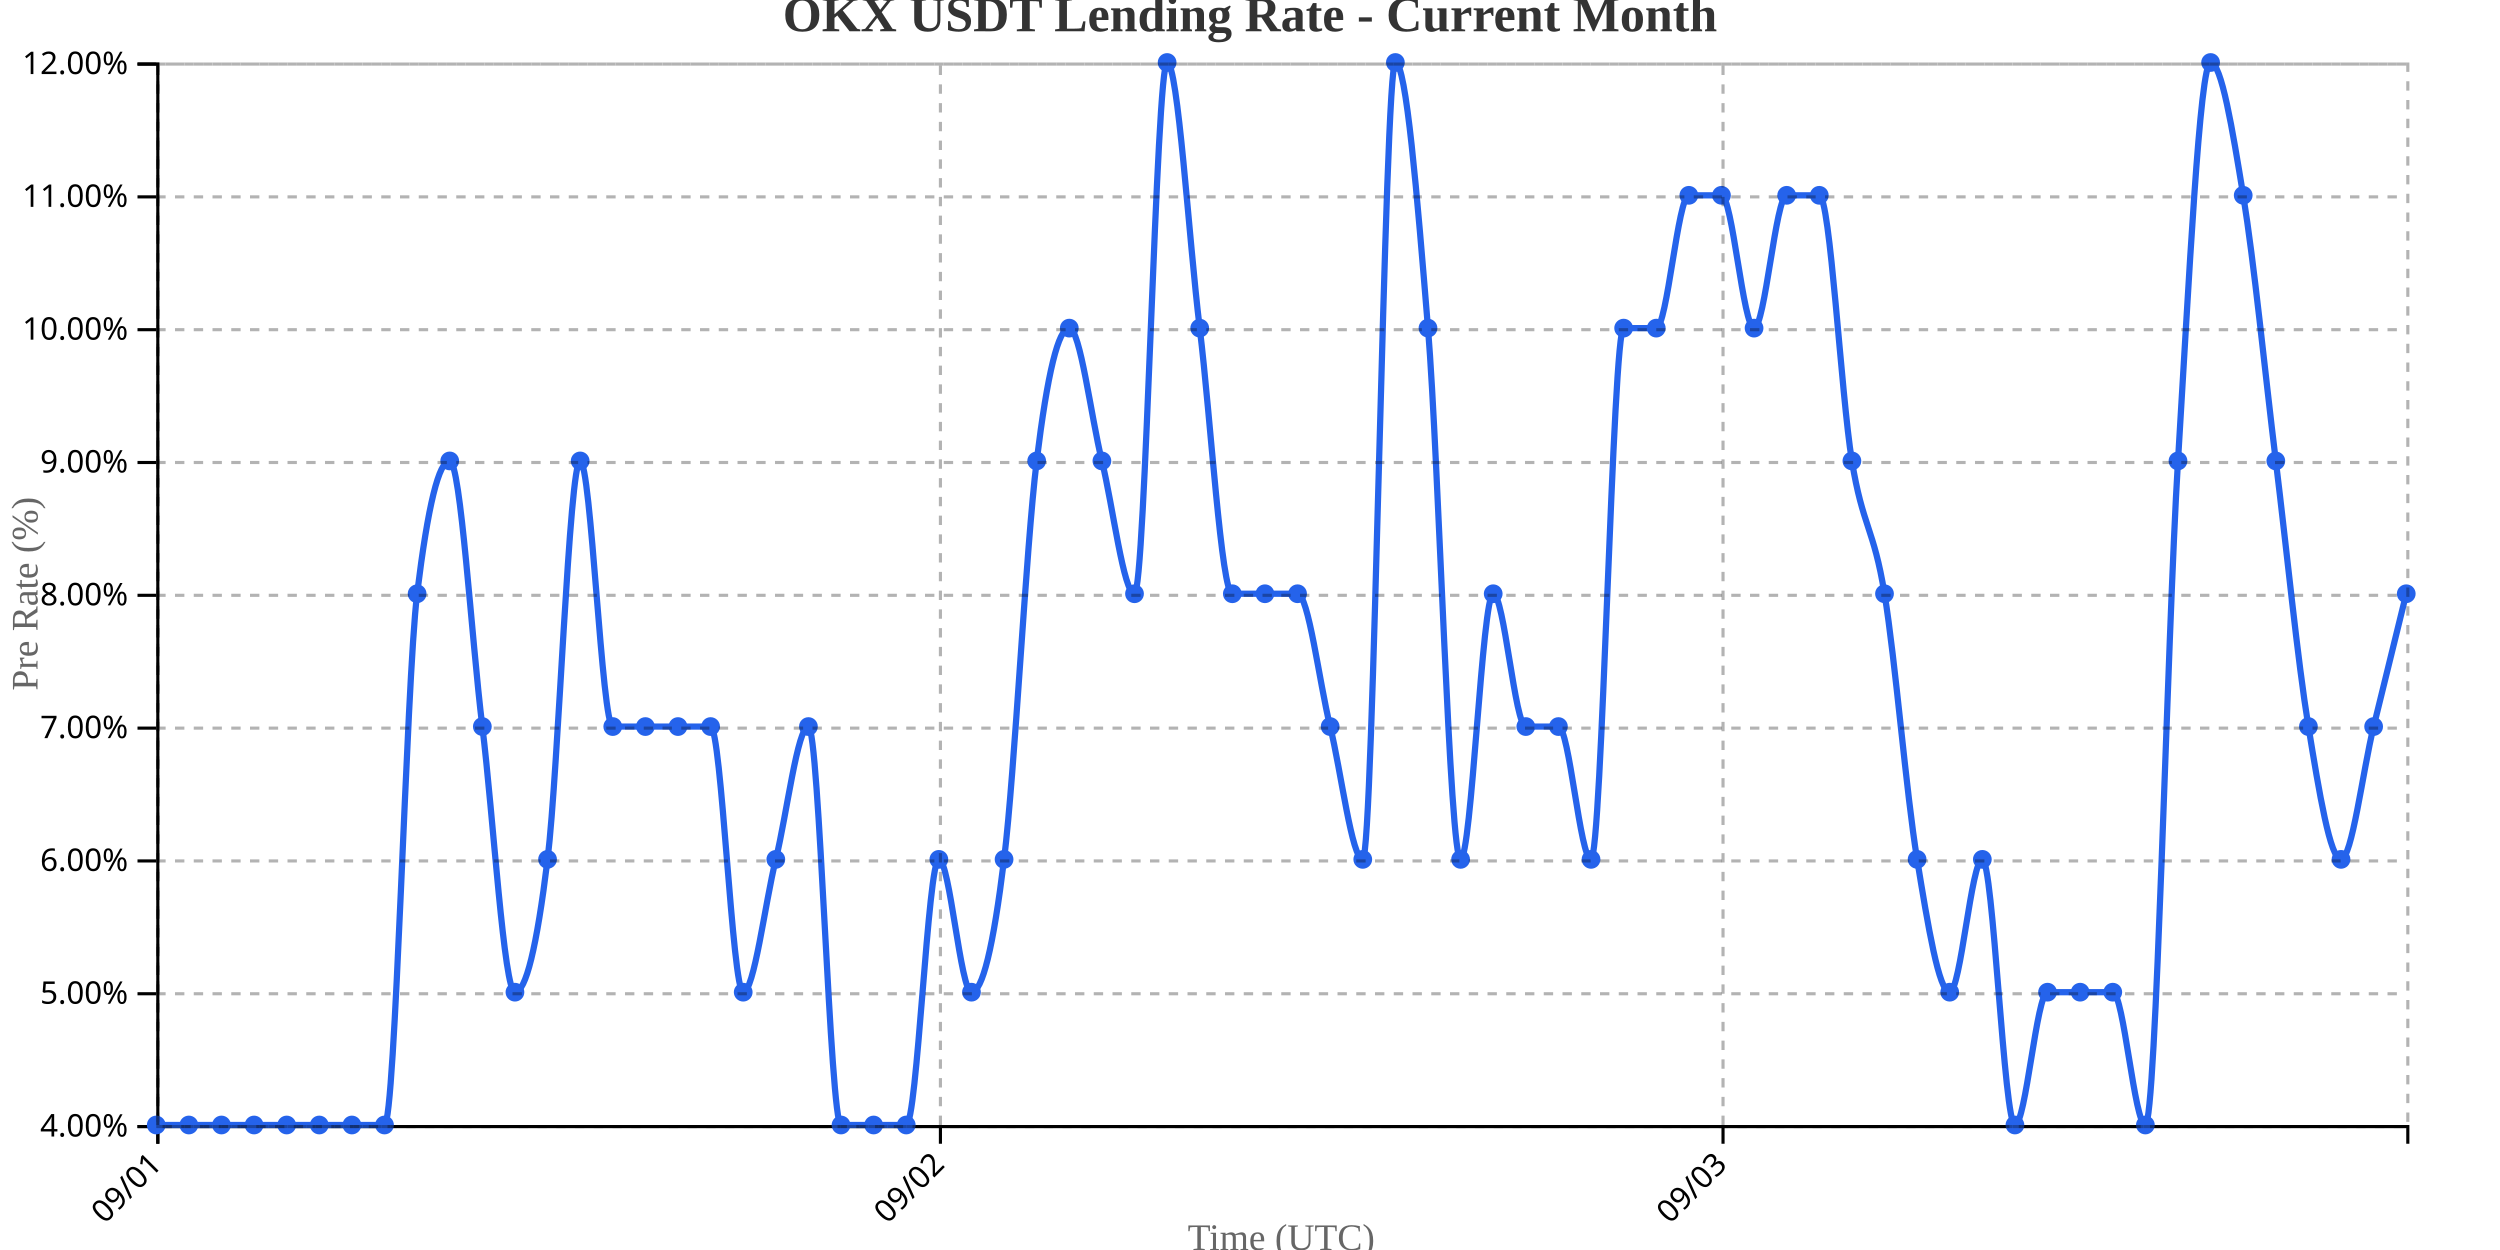
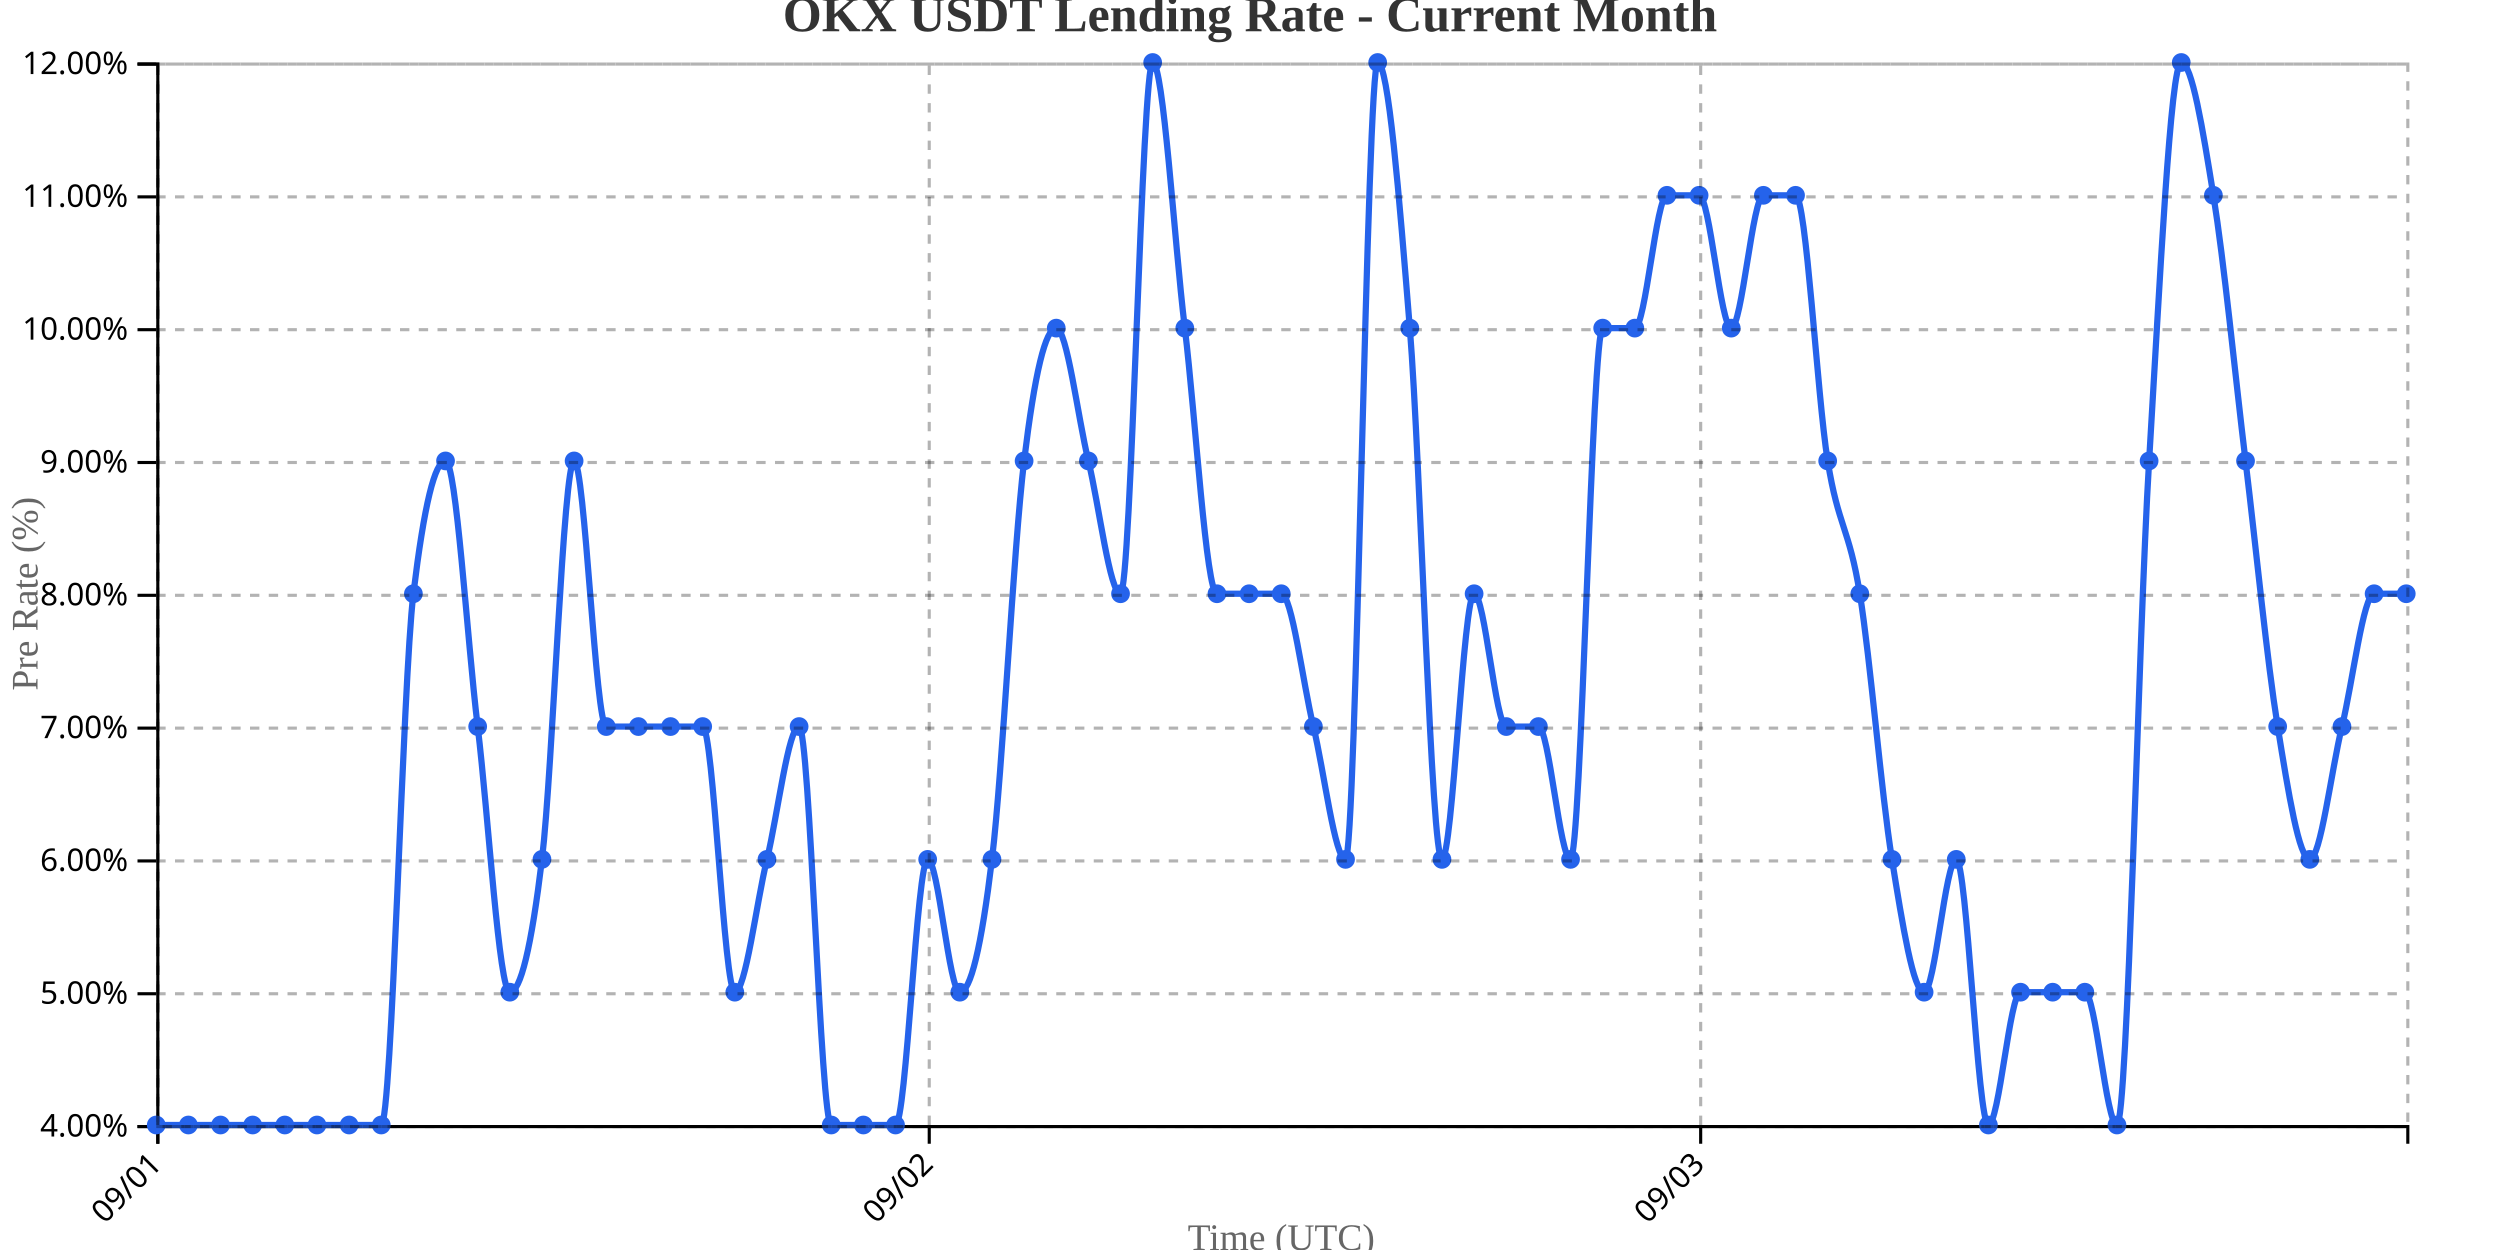
<svg xmlns="http://www.w3.org/2000/svg" width="800" height="400">
  <g transform="translate(50,20)">
    <g transform="translate(0,340)" fill="none" font-size="10" font-family="sans-serif" text-anchor="middle">
      <path class="domain" stroke="currentColor" d="M0.5,6V0.5H720.5V6" />
      <g class="tick" opacity="1" transform="translate(0.5,0)">
        <line stroke="currentColor" y2="6" />
        <text fill="currentColor" y="9" dy=".15em" style="text-anchor: end;" dx="-.8em" transform="rotate(-45)">09/01</text>
      </g>
-       <g class="tick" opacity="1" transform="translate(250.9348,0)">
+       <g class="tick" opacity="1" transform="translate(247.3571,0)">
        <line stroke="currentColor" y2="6" />
        <text fill="currentColor" y="9" dy=".15em" style="text-anchor: end;" dx="-.8em" transform="rotate(-45)">09/02</text>
      </g>
-       <g class="tick" opacity="1" transform="translate(501.3696,0)">
+       <g class="tick" opacity="1" transform="translate(494.2143,0)">
        <line stroke="currentColor" y2="6" />
        <text fill="currentColor" y="9" dy=".15em" style="text-anchor: end;" dx="-.8em" transform="rotate(-45)">09/03</text>
      </g>
    </g>
    <g fill="none" font-size="10" font-family="sans-serif" text-anchor="end">
      <path class="domain" stroke="currentColor" d="M-6,340.5H0.5V0.5H-6" />
      <g class="tick" opacity="1" transform="translate(0,340.5)">
        <line stroke="currentColor" x2="-6" />
        <text fill="currentColor" x="-9" dy="0.32em">4.00%</text>
      </g>
      <g class="tick" opacity="1" transform="translate(0,298)">
        <line stroke="currentColor" x2="-6" />
        <text fill="currentColor" x="-9" dy="0.32em">5.00%</text>
      </g>
      <g class="tick" opacity="1" transform="translate(0,255.5)">
        <line stroke="currentColor" x2="-6" />
        <text fill="currentColor" x="-9" dy="0.32em">6.00%</text>
      </g>
      <g class="tick" opacity="1" transform="translate(0,213)">
        <line stroke="currentColor" x2="-6" />
        <text fill="currentColor" x="-9" dy="0.32em">7.00%</text>
      </g>
      <g class="tick" opacity="1" transform="translate(0,170.5)">
        <line stroke="currentColor" x2="-6" />
        <text fill="currentColor" x="-9" dy="0.32em">8.00%</text>
      </g>
      <g class="tick" opacity="1" transform="translate(0,128)">
        <line stroke="currentColor" x2="-6" />
        <text fill="currentColor" x="-9" dy="0.32em">9.00%</text>
      </g>
      <g class="tick" opacity="1" transform="translate(0,85.5)">
        <line stroke="currentColor" x2="-6" />
        <text fill="currentColor" x="-9" dy="0.32em">10.00%</text>
      </g>
      <g class="tick" opacity="1" transform="translate(0,43)">
        <line stroke="currentColor" x2="-6" />
        <text fill="currentColor" x="-9" dy="0.32em">11.00%</text>
      </g>
      <g class="tick" opacity="1" transform="translate(0,0.5)">
        <line stroke="currentColor" x2="-6" />
        <text fill="currentColor" x="-9" dy="0.32em">12.00%</text>
      </g>
    </g>
    <text transform="rotate(-90)" y="-50" x="-170" dy="1em" style="text-anchor: middle; font-size: 12px; fill: #666;">Pre Rate (%)</text>
    <text transform="translate(360, 380)" style="text-anchor: middle; font-size: 12px; fill: #666;">Time (UTC)</text>
-     <path fill="none" stroke="#2563eb" stroke-width="2" d="M0,340C3.478,340,6.957,340,10.435,340C13.913,340,17.391,340,20.87,340C24.348,340,27.826,340,31.304,340C34.783,340,38.261,340,41.739,340C45.217,340,48.696,340,52.174,340C55.652,340,59.13,340,62.609,340C66.087,340,69.565,340,73.043,340C76.522,340,80,198.333,83.478,170C86.957,141.667,90.435,127.5,93.913,127.5C97.391,127.5,100.87,184.167,104.348,212.5C107.826,240.833,111.304,297.5,114.783,297.5C118.261,297.5,121.739,283.333,125.217,255C128.696,226.667,132.174,127.5,135.652,127.5C139.13,127.5,142.609,212.5,146.087,212.5C149.565,212.5,153.043,212.5,156.522,212.5C160,212.5,163.478,212.5,166.957,212.5C170.435,212.5,173.913,212.5,177.391,212.5C180.87,212.5,184.348,297.5,187.826,297.5C191.304,297.5,194.783,269.167,198.261,255C201.739,240.833,205.217,212.5,208.696,212.5C212.174,212.5,215.652,340,219.13,340C222.609,340,226.087,340,229.565,340C233.043,340,236.522,340,240,340C243.478,340,246.957,255,250.435,255C253.913,255,257.391,297.5,260.87,297.5C264.348,297.5,267.826,283.333,271.304,255C274.783,226.667,278.261,155.833,281.739,127.5C285.217,99.167,288.696,85,292.174,85C295.652,85,299.13,113.333,302.609,127.5C306.087,141.667,309.565,170,313.043,170C316.522,170,320,0,323.478,0C326.957,0,330.435,56.667,333.913,85C337.391,113.333,340.87,170,344.348,170C347.826,170,351.304,170,354.783,170C358.261,170,361.739,170,365.217,170C368.696,170,372.174,198.333,375.652,212.5C379.13,226.667,382.609,255,386.087,255C389.565,255,393.043,0,396.522,0C400,0,403.478,42.5,406.957,85C410.435,127.5,413.913,255,417.391,255C420.87,255,424.348,170,427.826,170C431.304,170,434.783,212.5,438.261,212.5C441.739,212.5,445.217,212.5,448.696,212.5C452.174,212.5,455.652,255,459.13,255C462.609,255,466.087,85,469.565,85C473.043,85,476.522,85,480,85C483.478,85,486.957,42.5,490.435,42.5C493.913,42.5,497.391,42.5,500.87,42.5C504.348,42.5,507.826,85,511.304,85C514.783,85,518.261,42.5,521.739,42.5C525.217,42.5,528.696,42.5,532.174,42.5C535.652,42.5,539.13,106.25,542.609,127.5C546.087,148.75,549.565,148.75,553.043,170C556.522,191.25,560,233.75,563.478,255C566.957,276.25,570.435,297.5,573.913,297.5C577.391,297.5,580.87,255,584.348,255C587.826,255,591.304,340,594.783,340C598.261,340,601.739,297.5,605.217,297.5C608.696,297.5,612.174,297.5,615.652,297.5C619.13,297.5,622.609,297.5,626.087,297.5C629.565,297.5,633.043,340,636.522,340C640,340,643.478,184.167,646.957,127.5C650.435,70.833,653.913,0,657.391,0C660.87,0,664.348,21.25,667.826,42.5C671.304,63.75,674.783,99.167,678.261,127.5C681.739,155.833,685.217,191.25,688.696,212.5C692.174,233.75,695.652,255,699.13,255C702.609,255,706.087,226.667,709.565,212.5C713.043,198.333,716.522,184.167,720,170" />
+     <path fill="none" stroke="#2563eb" stroke-width="2" d="M0,340C3.429,340,6.857,340,10.286,340C13.714,340,17.143,340,20.571,340C24,340,27.429,340,30.857,340C34.286,340,37.714,340,41.143,340C44.571,340,48,340,51.429,340C54.857,340,58.286,340,61.714,340C65.143,340,68.571,340,72,340C75.429,340,78.857,198.333,82.286,170C85.714,141.667,89.143,127.5,92.571,127.5C96,127.5,99.429,184.167,102.857,212.5C106.286,240.833,109.714,297.5,113.143,297.5C116.571,297.5,120,283.333,123.429,255C126.857,226.667,130.286,127.5,133.714,127.5C137.143,127.5,140.571,212.5,144,212.5C147.429,212.5,150.857,212.5,154.286,212.5C157.714,212.5,161.143,212.5,164.571,212.5C168,212.5,171.429,212.5,174.857,212.5C178.286,212.5,181.714,297.5,185.143,297.5C188.571,297.5,192,269.167,195.429,255C198.857,240.833,202.286,212.5,205.714,212.5C209.143,212.5,212.571,340,216,340C219.429,340,222.857,340,226.286,340C229.714,340,233.143,340,236.571,340C240,340,243.429,255,246.857,255C250.286,255,253.714,297.5,257.143,297.5C260.571,297.5,264,283.333,267.429,255C270.857,226.667,274.286,155.833,277.714,127.5C281.143,99.167,284.571,85,288,85C291.429,85,294.857,113.333,298.286,127.5C301.714,141.667,305.143,170,308.571,170C312,170,315.429,0,318.857,0C322.286,0,325.714,56.667,329.143,85C332.571,113.333,336,170,339.429,170C342.857,170,346.286,170,349.714,170C353.143,170,356.571,170,360,170C363.429,170,366.857,198.333,370.286,212.5C373.714,226.667,377.143,255,380.571,255C384,255,387.429,0,390.857,0C394.286,0,397.714,42.5,401.143,85C404.571,127.5,408,255,411.429,255C414.857,255,418.286,170,421.714,170C425.143,170,428.571,212.5,432,212.5C435.429,212.5,438.857,212.5,442.286,212.5C445.714,212.5,449.143,255,452.571,255C456,255,459.429,85,462.857,85C466.286,85,469.714,85,473.143,85C476.571,85,480,42.5,483.429,42.5C486.857,42.5,490.286,42.5,493.714,42.5C497.143,42.5,500.571,85,504,85C507.429,85,510.857,42.5,514.286,42.5C517.714,42.5,521.143,42.5,524.571,42.5C528,42.5,531.429,106.25,534.857,127.5C538.286,148.75,541.714,148.75,545.143,170C548.571,191.25,552,233.75,555.429,255C558.857,276.25,562.286,297.5,565.714,297.5C569.143,297.5,572.571,255,576,255C579.429,255,582.857,340,586.286,340C589.714,340,593.143,297.5,596.571,297.5C600,297.5,603.429,297.5,606.857,297.5C610.286,297.5,613.714,297.5,617.143,297.5C620.571,297.5,624,340,627.429,340C630.857,340,634.286,184.167,637.714,127.5C641.143,70.833,644.571,0,648,0C651.429,0,654.857,21.25,658.286,42.5C661.714,63.75,665.143,99.167,668.571,127.5C672,155.833,675.429,191.25,678.857,212.5C682.286,233.75,685.714,255,689.143,255C692.571,255,696,226.667,699.429,212.5C702.857,198.333,706.286,170,709.714,170C713.143,170,716.571,170,720,170" />
    <circle class="dot" cx="0" cy="340" r="3" fill="#2563eb" />
-     <circle class="dot" cx="10.435" cy="340" r="3" fill="#2563eb" />
-     <circle class="dot" cx="20.87" cy="340" r="3" fill="#2563eb" />
-     <circle class="dot" cx="31.304" cy="340" r="3" fill="#2563eb" />
-     <circle class="dot" cx="41.739" cy="340" r="3" fill="#2563eb" />
-     <circle class="dot" cx="52.174" cy="340" r="3" fill="#2563eb" />
-     <circle class="dot" cx="62.609" cy="340" r="3" fill="#2563eb" />
-     <circle class="dot" cx="73.043" cy="340" r="3" fill="#2563eb" />
-     <circle class="dot" cx="83.478" cy="170" r="3" fill="#2563eb" />
-     <circle class="dot" cx="93.913" cy="127.5" r="3" fill="#2563eb" />
-     <circle class="dot" cx="104.348" cy="212.5" r="3" fill="#2563eb" />
-     <circle class="dot" cx="114.783" cy="297.5" r="3" fill="#2563eb" />
-     <circle class="dot" cx="125.217" cy="255" r="3" fill="#2563eb" />
-     <circle class="dot" cx="135.652" cy="127.5" r="3" fill="#2563eb" />
-     <circle class="dot" cx="146.087" cy="212.5" r="3" fill="#2563eb" />
-     <circle class="dot" cx="156.522" cy="212.5" r="3" fill="#2563eb" />
-     <circle class="dot" cx="166.957" cy="212.5" r="3" fill="#2563eb" />
-     <circle class="dot" cx="177.391" cy="212.5" r="3" fill="#2563eb" />
-     <circle class="dot" cx="187.826" cy="297.5" r="3" fill="#2563eb" />
-     <circle class="dot" cx="198.261" cy="255" r="3" fill="#2563eb" />
-     <circle class="dot" cx="208.696" cy="212.5" r="3" fill="#2563eb" />
-     <circle class="dot" cx="219.13" cy="340" r="3" fill="#2563eb" />
-     <circle class="dot" cx="229.565" cy="340" r="3" fill="#2563eb" />
-     <circle class="dot" cx="240" cy="340" r="3" fill="#2563eb" />
-     <circle class="dot" cx="250.435" cy="255" r="3" fill="#2563eb" />
-     <circle class="dot" cx="260.87" cy="297.5" r="3" fill="#2563eb" />
-     <circle class="dot" cx="271.304" cy="255" r="3" fill="#2563eb" />
-     <circle class="dot" cx="281.739" cy="127.5" r="3" fill="#2563eb" />
-     <circle class="dot" cx="292.174" cy="85" r="3" fill="#2563eb" />
-     <circle class="dot" cx="302.609" cy="127.5" r="3" fill="#2563eb" />
-     <circle class="dot" cx="313.043" cy="170" r="3" fill="#2563eb" />
-     <circle class="dot" cx="323.478" cy="0" r="3" fill="#2563eb" />
-     <circle class="dot" cx="333.913" cy="85" r="3" fill="#2563eb" />
-     <circle class="dot" cx="344.348" cy="170" r="3" fill="#2563eb" />
-     <circle class="dot" cx="354.783" cy="170" r="3" fill="#2563eb" />
-     <circle class="dot" cx="365.217" cy="170" r="3" fill="#2563eb" />
-     <circle class="dot" cx="375.652" cy="212.5" r="3" fill="#2563eb" />
-     <circle class="dot" cx="386.087" cy="255" r="3" fill="#2563eb" />
-     <circle class="dot" cx="396.522" cy="0" r="3" fill="#2563eb" />
-     <circle class="dot" cx="406.957" cy="85" r="3" fill="#2563eb" />
-     <circle class="dot" cx="417.391" cy="255" r="3" fill="#2563eb" />
-     <circle class="dot" cx="427.826" cy="170" r="3" fill="#2563eb" />
-     <circle class="dot" cx="438.261" cy="212.5" r="3" fill="#2563eb" />
-     <circle class="dot" cx="448.696" cy="212.5" r="3" fill="#2563eb" />
-     <circle class="dot" cx="459.13" cy="255" r="3" fill="#2563eb" />
-     <circle class="dot" cx="469.565" cy="85" r="3" fill="#2563eb" />
-     <circle class="dot" cx="480" cy="85" r="3" fill="#2563eb" />
-     <circle class="dot" cx="490.435" cy="42.5" r="3" fill="#2563eb" />
-     <circle class="dot" cx="500.87" cy="42.5" r="3" fill="#2563eb" />
-     <circle class="dot" cx="511.304" cy="85" r="3" fill="#2563eb" />
-     <circle class="dot" cx="521.739" cy="42.5" r="3" fill="#2563eb" />
-     <circle class="dot" cx="532.174" cy="42.5" r="3" fill="#2563eb" />
-     <circle class="dot" cx="542.609" cy="127.5" r="3" fill="#2563eb" />
-     <circle class="dot" cx="553.043" cy="170" r="3" fill="#2563eb" />
-     <circle class="dot" cx="563.478" cy="255" r="3" fill="#2563eb" />
-     <circle class="dot" cx="573.913" cy="297.5" r="3" fill="#2563eb" />
-     <circle class="dot" cx="584.348" cy="255" r="3" fill="#2563eb" />
-     <circle class="dot" cx="594.783" cy="340" r="3" fill="#2563eb" />
-     <circle class="dot" cx="605.217" cy="297.5" r="3" fill="#2563eb" />
-     <circle class="dot" cx="615.652" cy="297.5" r="3" fill="#2563eb" />
-     <circle class="dot" cx="626.087" cy="297.5" r="3" fill="#2563eb" />
-     <circle class="dot" cx="636.522" cy="340" r="3" fill="#2563eb" />
-     <circle class="dot" cx="646.957" cy="127.5" r="3" fill="#2563eb" />
-     <circle class="dot" cx="657.391" cy="0" r="3" fill="#2563eb" />
-     <circle class="dot" cx="667.826" cy="42.5" r="3" fill="#2563eb" />
-     <circle class="dot" cx="678.261" cy="127.5" r="3" fill="#2563eb" />
-     <circle class="dot" cx="688.696" cy="212.5" r="3" fill="#2563eb" />
-     <circle class="dot" cx="699.13" cy="255" r="3" fill="#2563eb" />
-     <circle class="dot" cx="709.565" cy="212.5" r="3" fill="#2563eb" />
+     <circle class="dot" cx="10.286" cy="340" r="3" fill="#2563eb" />
+     <circle class="dot" cx="20.571" cy="340" r="3" fill="#2563eb" />
+     <circle class="dot" cx="30.857" cy="340" r="3" fill="#2563eb" />
+     <circle class="dot" cx="41.143" cy="340" r="3" fill="#2563eb" />
+     <circle class="dot" cx="51.429" cy="340" r="3" fill="#2563eb" />
+     <circle class="dot" cx="61.714" cy="340" r="3" fill="#2563eb" />
+     <circle class="dot" cx="72" cy="340" r="3" fill="#2563eb" />
+     <circle class="dot" cx="82.286" cy="170" r="3" fill="#2563eb" />
+     <circle class="dot" cx="92.571" cy="127.5" r="3" fill="#2563eb" />
+     <circle class="dot" cx="102.857" cy="212.5" r="3" fill="#2563eb" />
+     <circle class="dot" cx="113.143" cy="297.5" r="3" fill="#2563eb" />
+     <circle class="dot" cx="123.429" cy="255" r="3" fill="#2563eb" />
+     <circle class="dot" cx="133.714" cy="127.5" r="3" fill="#2563eb" />
+     <circle class="dot" cx="144" cy="212.5" r="3" fill="#2563eb" />
+     <circle class="dot" cx="154.286" cy="212.5" r="3" fill="#2563eb" />
+     <circle class="dot" cx="164.571" cy="212.5" r="3" fill="#2563eb" />
+     <circle class="dot" cx="174.857" cy="212.5" r="3" fill="#2563eb" />
+     <circle class="dot" cx="185.143" cy="297.5" r="3" fill="#2563eb" />
+     <circle class="dot" cx="195.429" cy="255" r="3" fill="#2563eb" />
+     <circle class="dot" cx="205.714" cy="212.5" r="3" fill="#2563eb" />
+     <circle class="dot" cx="216" cy="340" r="3" fill="#2563eb" />
+     <circle class="dot" cx="226.286" cy="340" r="3" fill="#2563eb" />
+     <circle class="dot" cx="236.571" cy="340" r="3" fill="#2563eb" />
+     <circle class="dot" cx="246.857" cy="255" r="3" fill="#2563eb" />
+     <circle class="dot" cx="257.143" cy="297.5" r="3" fill="#2563eb" />
+     <circle class="dot" cx="267.429" cy="255" r="3" fill="#2563eb" />
+     <circle class="dot" cx="277.714" cy="127.5" r="3" fill="#2563eb" />
+     <circle class="dot" cx="288" cy="85" r="3" fill="#2563eb" />
+     <circle class="dot" cx="298.286" cy="127.5" r="3" fill="#2563eb" />
+     <circle class="dot" cx="308.571" cy="170" r="3" fill="#2563eb" />
+     <circle class="dot" cx="318.857" cy="0" r="3" fill="#2563eb" />
+     <circle class="dot" cx="329.143" cy="85" r="3" fill="#2563eb" />
+     <circle class="dot" cx="339.429" cy="170" r="3" fill="#2563eb" />
+     <circle class="dot" cx="349.714" cy="170" r="3" fill="#2563eb" />
+     <circle class="dot" cx="360" cy="170" r="3" fill="#2563eb" />
+     <circle class="dot" cx="370.286" cy="212.5" r="3" fill="#2563eb" />
+     <circle class="dot" cx="380.571" cy="255" r="3" fill="#2563eb" />
+     <circle class="dot" cx="390.857" cy="0" r="3" fill="#2563eb" />
+     <circle class="dot" cx="401.143" cy="85" r="3" fill="#2563eb" />
+     <circle class="dot" cx="411.429" cy="255" r="3" fill="#2563eb" />
+     <circle class="dot" cx="421.714" cy="170" r="3" fill="#2563eb" />
+     <circle class="dot" cx="432" cy="212.5" r="3" fill="#2563eb" />
+     <circle class="dot" cx="442.286" cy="212.5" r="3" fill="#2563eb" />
+     <circle class="dot" cx="452.571" cy="255" r="3" fill="#2563eb" />
+     <circle class="dot" cx="462.857" cy="85" r="3" fill="#2563eb" />
+     <circle class="dot" cx="473.143" cy="85" r="3" fill="#2563eb" />
+     <circle class="dot" cx="483.429" cy="42.5" r="3" fill="#2563eb" />
+     <circle class="dot" cx="493.714" cy="42.5" r="3" fill="#2563eb" />
+     <circle class="dot" cx="504" cy="85" r="3" fill="#2563eb" />
+     <circle class="dot" cx="514.286" cy="42.5" r="3" fill="#2563eb" />
+     <circle class="dot" cx="524.571" cy="42.5" r="3" fill="#2563eb" />
+     <circle class="dot" cx="534.857" cy="127.5" r="3" fill="#2563eb" />
+     <circle class="dot" cx="545.143" cy="170" r="3" fill="#2563eb" />
+     <circle class="dot" cx="555.429" cy="255" r="3" fill="#2563eb" />
+     <circle class="dot" cx="565.714" cy="297.5" r="3" fill="#2563eb" />
+     <circle class="dot" cx="576" cy="255" r="3" fill="#2563eb" />
+     <circle class="dot" cx="586.286" cy="340" r="3" fill="#2563eb" />
+     <circle class="dot" cx="596.571" cy="297.5" r="3" fill="#2563eb" />
+     <circle class="dot" cx="606.857" cy="297.5" r="3" fill="#2563eb" />
+     <circle class="dot" cx="617.143" cy="297.5" r="3" fill="#2563eb" />
+     <circle class="dot" cx="627.429" cy="340" r="3" fill="#2563eb" />
+     <circle class="dot" cx="637.714" cy="127.5" r="3" fill="#2563eb" />
+     <circle class="dot" cx="648" cy="0" r="3" fill="#2563eb" />
+     <circle class="dot" cx="658.286" cy="42.5" r="3" fill="#2563eb" />
+     <circle class="dot" cx="668.571" cy="127.5" r="3" fill="#2563eb" />
+     <circle class="dot" cx="678.857" cy="212.5" r="3" fill="#2563eb" />
+     <circle class="dot" cx="689.143" cy="255" r="3" fill="#2563eb" />
+     <circle class="dot" cx="699.429" cy="212.5" r="3" fill="#2563eb" />
+     <circle class="dot" cx="709.714" cy="170" r="3" fill="#2563eb" />
    <circle class="dot" cx="720" cy="170" r="3" fill="#2563eb" />
    <g class="grid" transform="translate(0,340)" fill="none" font-size="10" font-family="sans-serif" text-anchor="middle" style="stroke-dasharray: 3,3; opacity: 0.3;">
      <path class="domain" stroke="currentColor" d="M0.5,-340V0.5H720.5V-340" />
      <g class="tick" opacity="1" transform="translate(0.5,0)">
        <line stroke="currentColor" y2="-340" />
        <text fill="currentColor" y="3" dy="0.71em" />
      </g>
-       <g class="tick" opacity="1" transform="translate(250.9348,0)">
+       <g class="tick" opacity="1" transform="translate(247.3571,0)">
        <line stroke="currentColor" y2="-340" />
        <text fill="currentColor" y="3" dy="0.71em" />
      </g>
-       <g class="tick" opacity="1" transform="translate(501.3696,0)">
+       <g class="tick" opacity="1" transform="translate(494.2143,0)">
        <line stroke="currentColor" y2="-340" />
        <text fill="currentColor" y="3" dy="0.71em" />
      </g>
    </g>
    <g class="grid" fill="none" font-size="10" font-family="sans-serif" text-anchor="end" style="stroke-dasharray: 3,3; opacity: 0.3;">
      <path class="domain" stroke="currentColor" d="M720,340.5H0.5V0.5H720" />
      <g class="tick" opacity="1" transform="translate(0,340.5)">
        <line stroke="currentColor" x2="720" />
        <text fill="currentColor" x="-3" dy="0.32em" />
      </g>
      <g class="tick" opacity="1" transform="translate(0,298)">
        <line stroke="currentColor" x2="720" />
        <text fill="currentColor" x="-3" dy="0.32em" />
      </g>
      <g class="tick" opacity="1" transform="translate(0,255.5)">
        <line stroke="currentColor" x2="720" />
        <text fill="currentColor" x="-3" dy="0.32em" />
      </g>
      <g class="tick" opacity="1" transform="translate(0,213)">
        <line stroke="currentColor" x2="720" />
        <text fill="currentColor" x="-3" dy="0.32em" />
      </g>
      <g class="tick" opacity="1" transform="translate(0,170.5)">
        <line stroke="currentColor" x2="720" />
        <text fill="currentColor" x="-3" dy="0.32em" />
      </g>
      <g class="tick" opacity="1" transform="translate(0,128)">
        <line stroke="currentColor" x2="720" />
        <text fill="currentColor" x="-3" dy="0.32em" />
      </g>
      <g class="tick" opacity="1" transform="translate(0,85.5)">
        <line stroke="currentColor" x2="720" />
        <text fill="currentColor" x="-3" dy="0.32em" />
      </g>
      <g class="tick" opacity="1" transform="translate(0,43)">
        <line stroke="currentColor" x2="720" />
        <text fill="currentColor" x="-3" dy="0.32em" />
      </g>
      <g class="tick" opacity="1" transform="translate(0,0.5)">
        <line stroke="currentColor" x2="720" />
        <text fill="currentColor" x="-3" dy="0.32em" />
      </g>
    </g>
  </g>
  <text x="400" y="10" text-anchor="middle" style="font-size: 16px; font-weight: bold; fill: #333;">OKX USDT Lending Rate - Current Month</text>
</svg>
